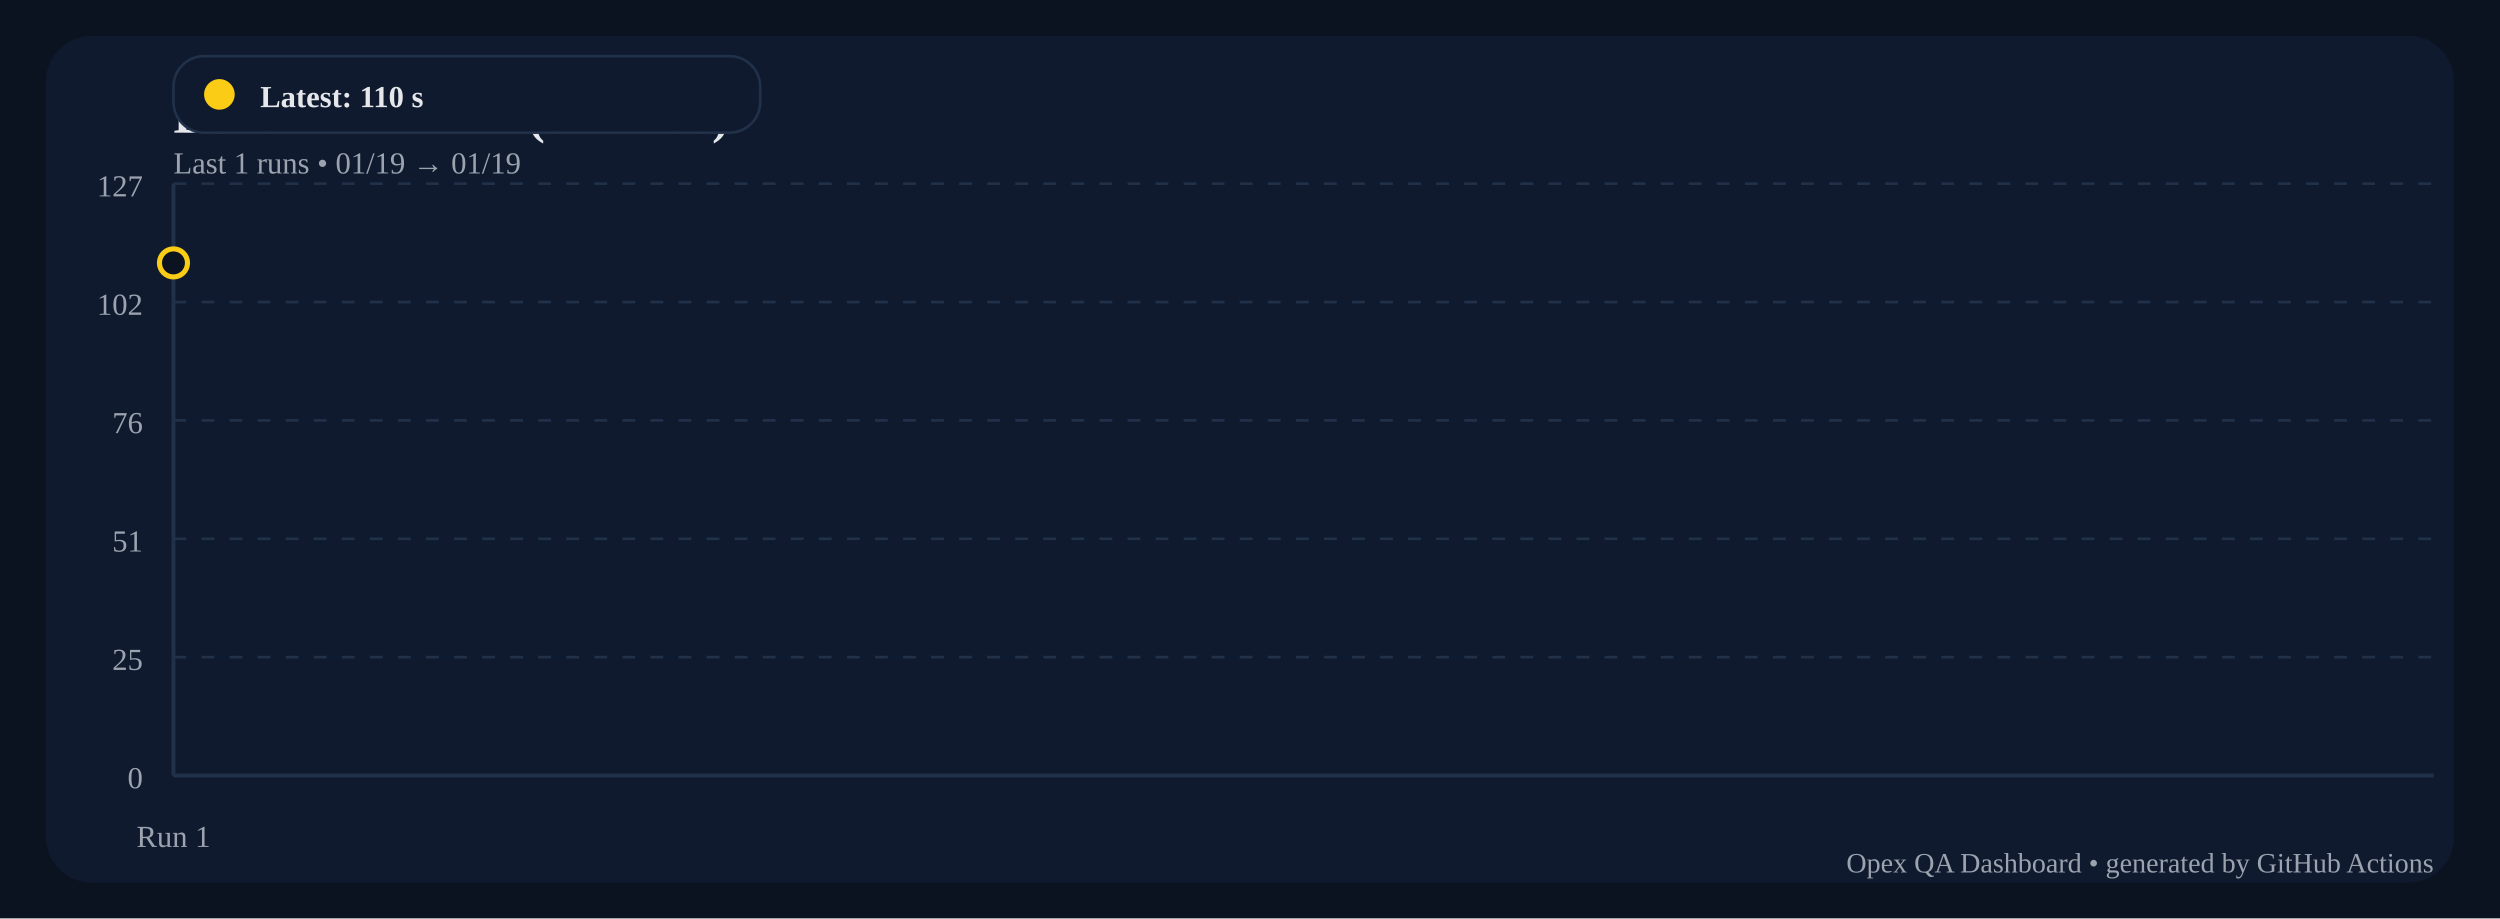
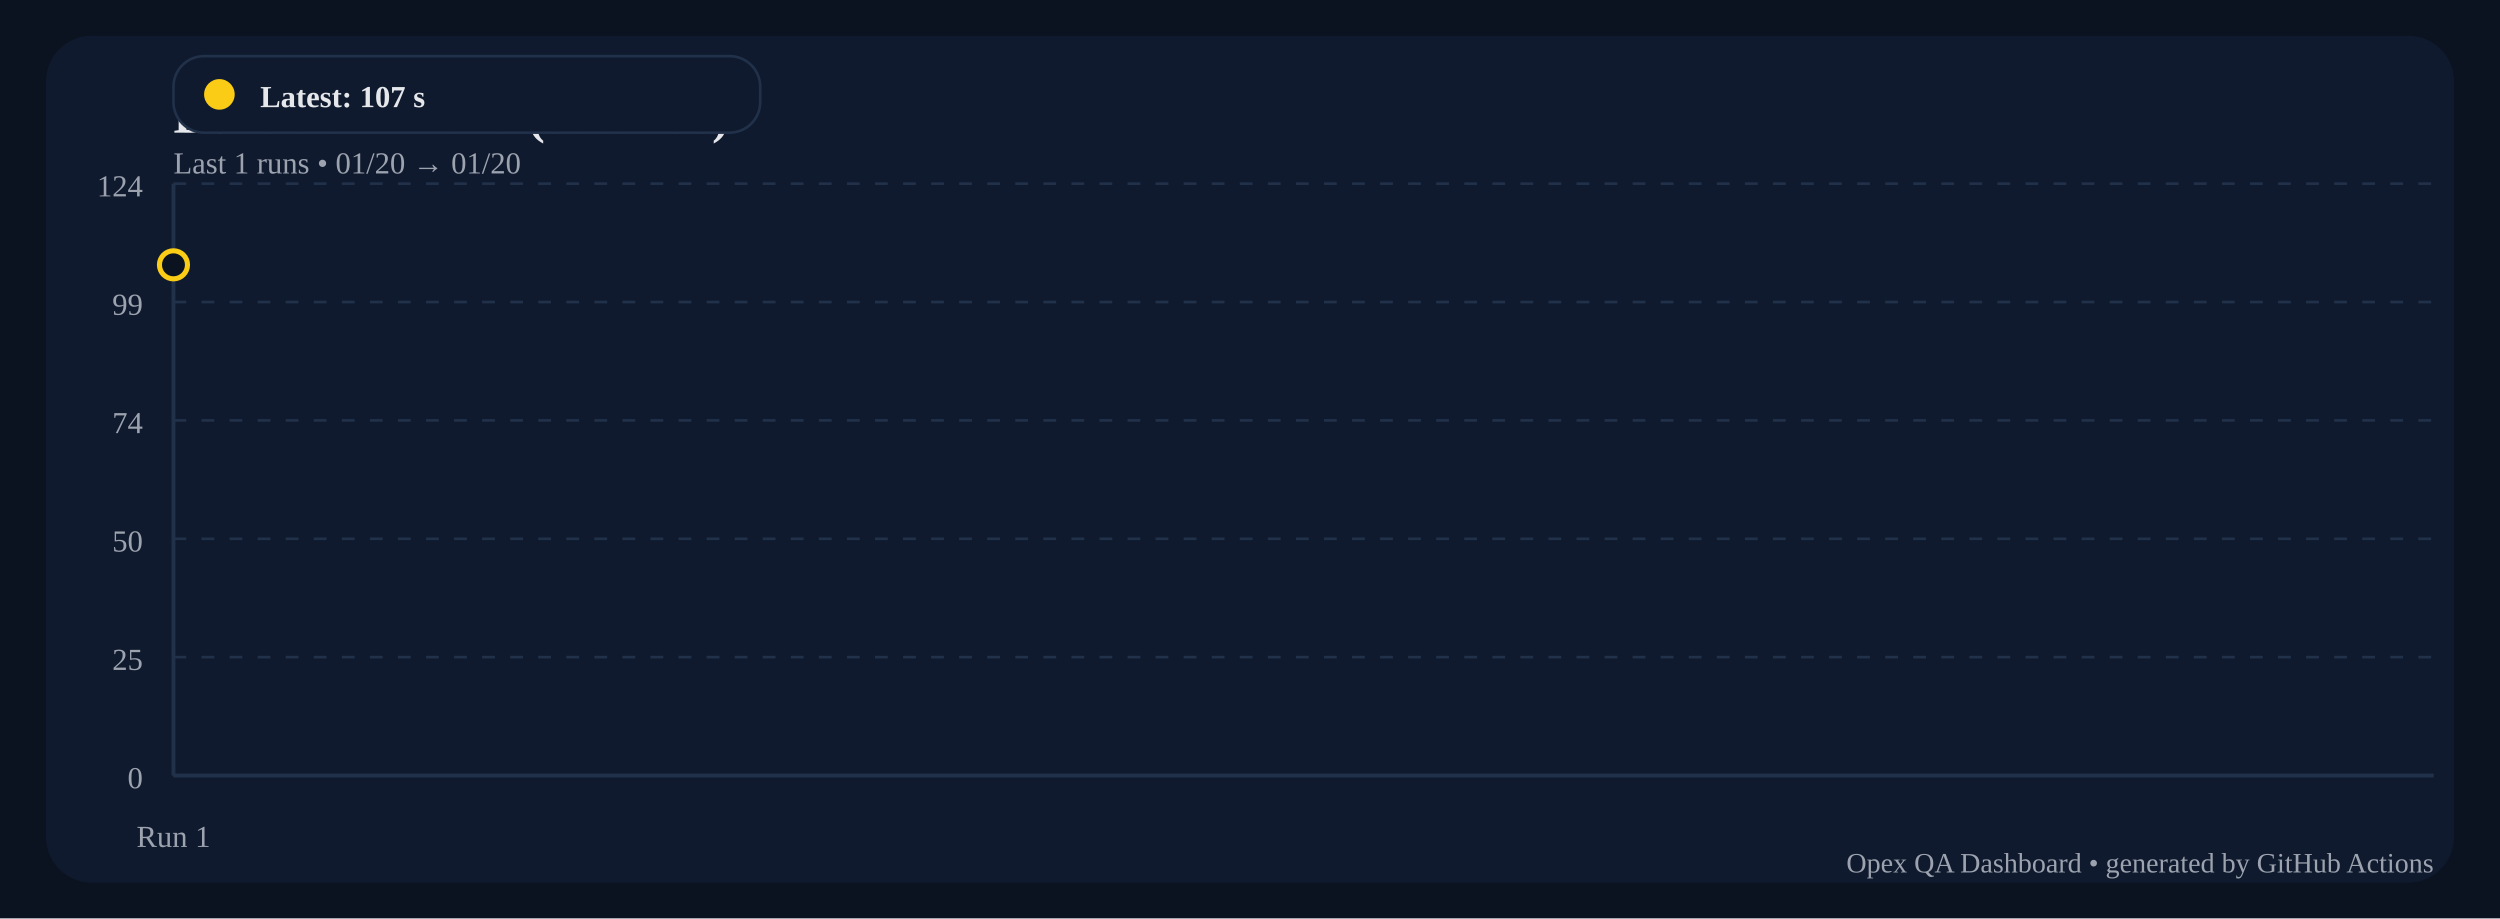
<svg xmlns="http://www.w3.org/2000/svg" width="980" height="360" viewBox="0 0 980 360">
  <defs>
    <linearGradient id="lineGlow_duration.svg" x1="0" y1="0" x2="1" y2="0">
      <stop offset="0" stop-color="#facc15" stop-opacity="0.15" />
      <stop offset="1" stop-color="#facc15" stop-opacity="0.45" />
    </linearGradient>
  </defs>
  <rect x="0" y="0" width="980" height="360" fill="#0b1220" />
  <rect x="18" y="14" width="944" height="332" rx="18" fill="#0f1a2e" />
  <text x="68" y="52" fill="#e5e7eb" font-size="20" font-weight="800">Duration Trend (seconds)</text>
-   <text x="68" y="68" fill="#9ca3af" font-size="12">Last 1 runs • 01/19 → 01/19</text>
+   <text x="68" y="68" fill="#9ca3af" font-size="12">Last 1 runs • 01/20 → 01/20</text>
  <g>
    <rect x="68" y="22" rx="12" ry="12" width="230" height="30" fill="#0f1a2e" stroke="#22314a" />
    <circle cx="86" cy="37" r="6" fill="#facc15" />
    <text x="102" y="42" fill="#e5e7eb" font-size="12" font-weight="700">
-         Latest: 110 s
+         Latest: 107 s
      </text>
  </g>
  <line x1="68" y1="72" x2="954" y2="72" stroke="#22314a" stroke-dasharray="5 6" stroke-width="1" />
  <line x1="68" y1="118.4" x2="954" y2="118.4" stroke="#22314a" stroke-dasharray="5 6" stroke-width="1" />
  <line x1="68" y1="164.8" x2="954" y2="164.8" stroke="#22314a" stroke-dasharray="5 6" stroke-width="1" />
  <line x1="68" y1="211.2" x2="954" y2="211.2" stroke="#22314a" stroke-dasharray="5 6" stroke-width="1" />
  <line x1="68" y1="257.6" x2="954" y2="257.6" stroke="#22314a" stroke-dasharray="5 6" stroke-width="1" />
  <line x1="68" y1="304" x2="954" y2="304" stroke="#22314a" stroke-dasharray="5 6" stroke-width="1" />
  <line x1="68" y1="72" x2="68" y2="304" stroke="#22314a" stroke-width="1.5" />
  <line x1="68" y1="304" x2="954" y2="304" stroke="#22314a" stroke-width="1.5" />
  <text x="56" y="77" text-anchor="end" fill="#9ca3af" font-size="12">
-         127
+         124
      </text>
  <text x="56" y="123.4" text-anchor="end" fill="#9ca3af" font-size="12">
-         102
+         99
      </text>
  <text x="56" y="169.8" text-anchor="end" fill="#9ca3af" font-size="12">
-         76
+         74
      </text>
  <text x="56" y="216.2" text-anchor="end" fill="#9ca3af" font-size="12">
-         51
+         50
      </text>
  <text x="56" y="262.6" text-anchor="end" fill="#9ca3af" font-size="12">
        25
      </text>
  <text x="56" y="309" text-anchor="end" fill="#9ca3af" font-size="12">
        0
      </text>
  <text x="68" y="332" text-anchor="middle" fill="#9ca3af" font-size="12">Run 1</text>
-   <path d="M 68 103.055" fill="none" stroke="url(#lineGlow_duration.svg)" stroke-width="10" stroke-linecap="round" opacity="0.65" />
-   <path d="M 68 103.055" fill="none" stroke="#facc15" stroke-width="4" stroke-linecap="round" />
-   <circle cx="68" cy="103.055" r="5.5" fill="#0b1220" stroke="#facc15" stroke-width="2" />
+   <path d="M 68 103.806" fill="none" stroke="url(#lineGlow_duration.svg)" stroke-width="10" stroke-linecap="round" opacity="0.65" />
+   <path d="M 68 103.806" fill="none" stroke="#facc15" stroke-width="4" stroke-linecap="round" />
+   <circle cx="68" cy="103.806" r="5.5" fill="#0b1220" stroke="#facc15" stroke-width="2" />
  <text x="954" y="342" text-anchor="end" fill="#9ca3af" font-size="11">
      Opex QA Dashboard • generated by GitHub Actions
    </text>
</svg>
